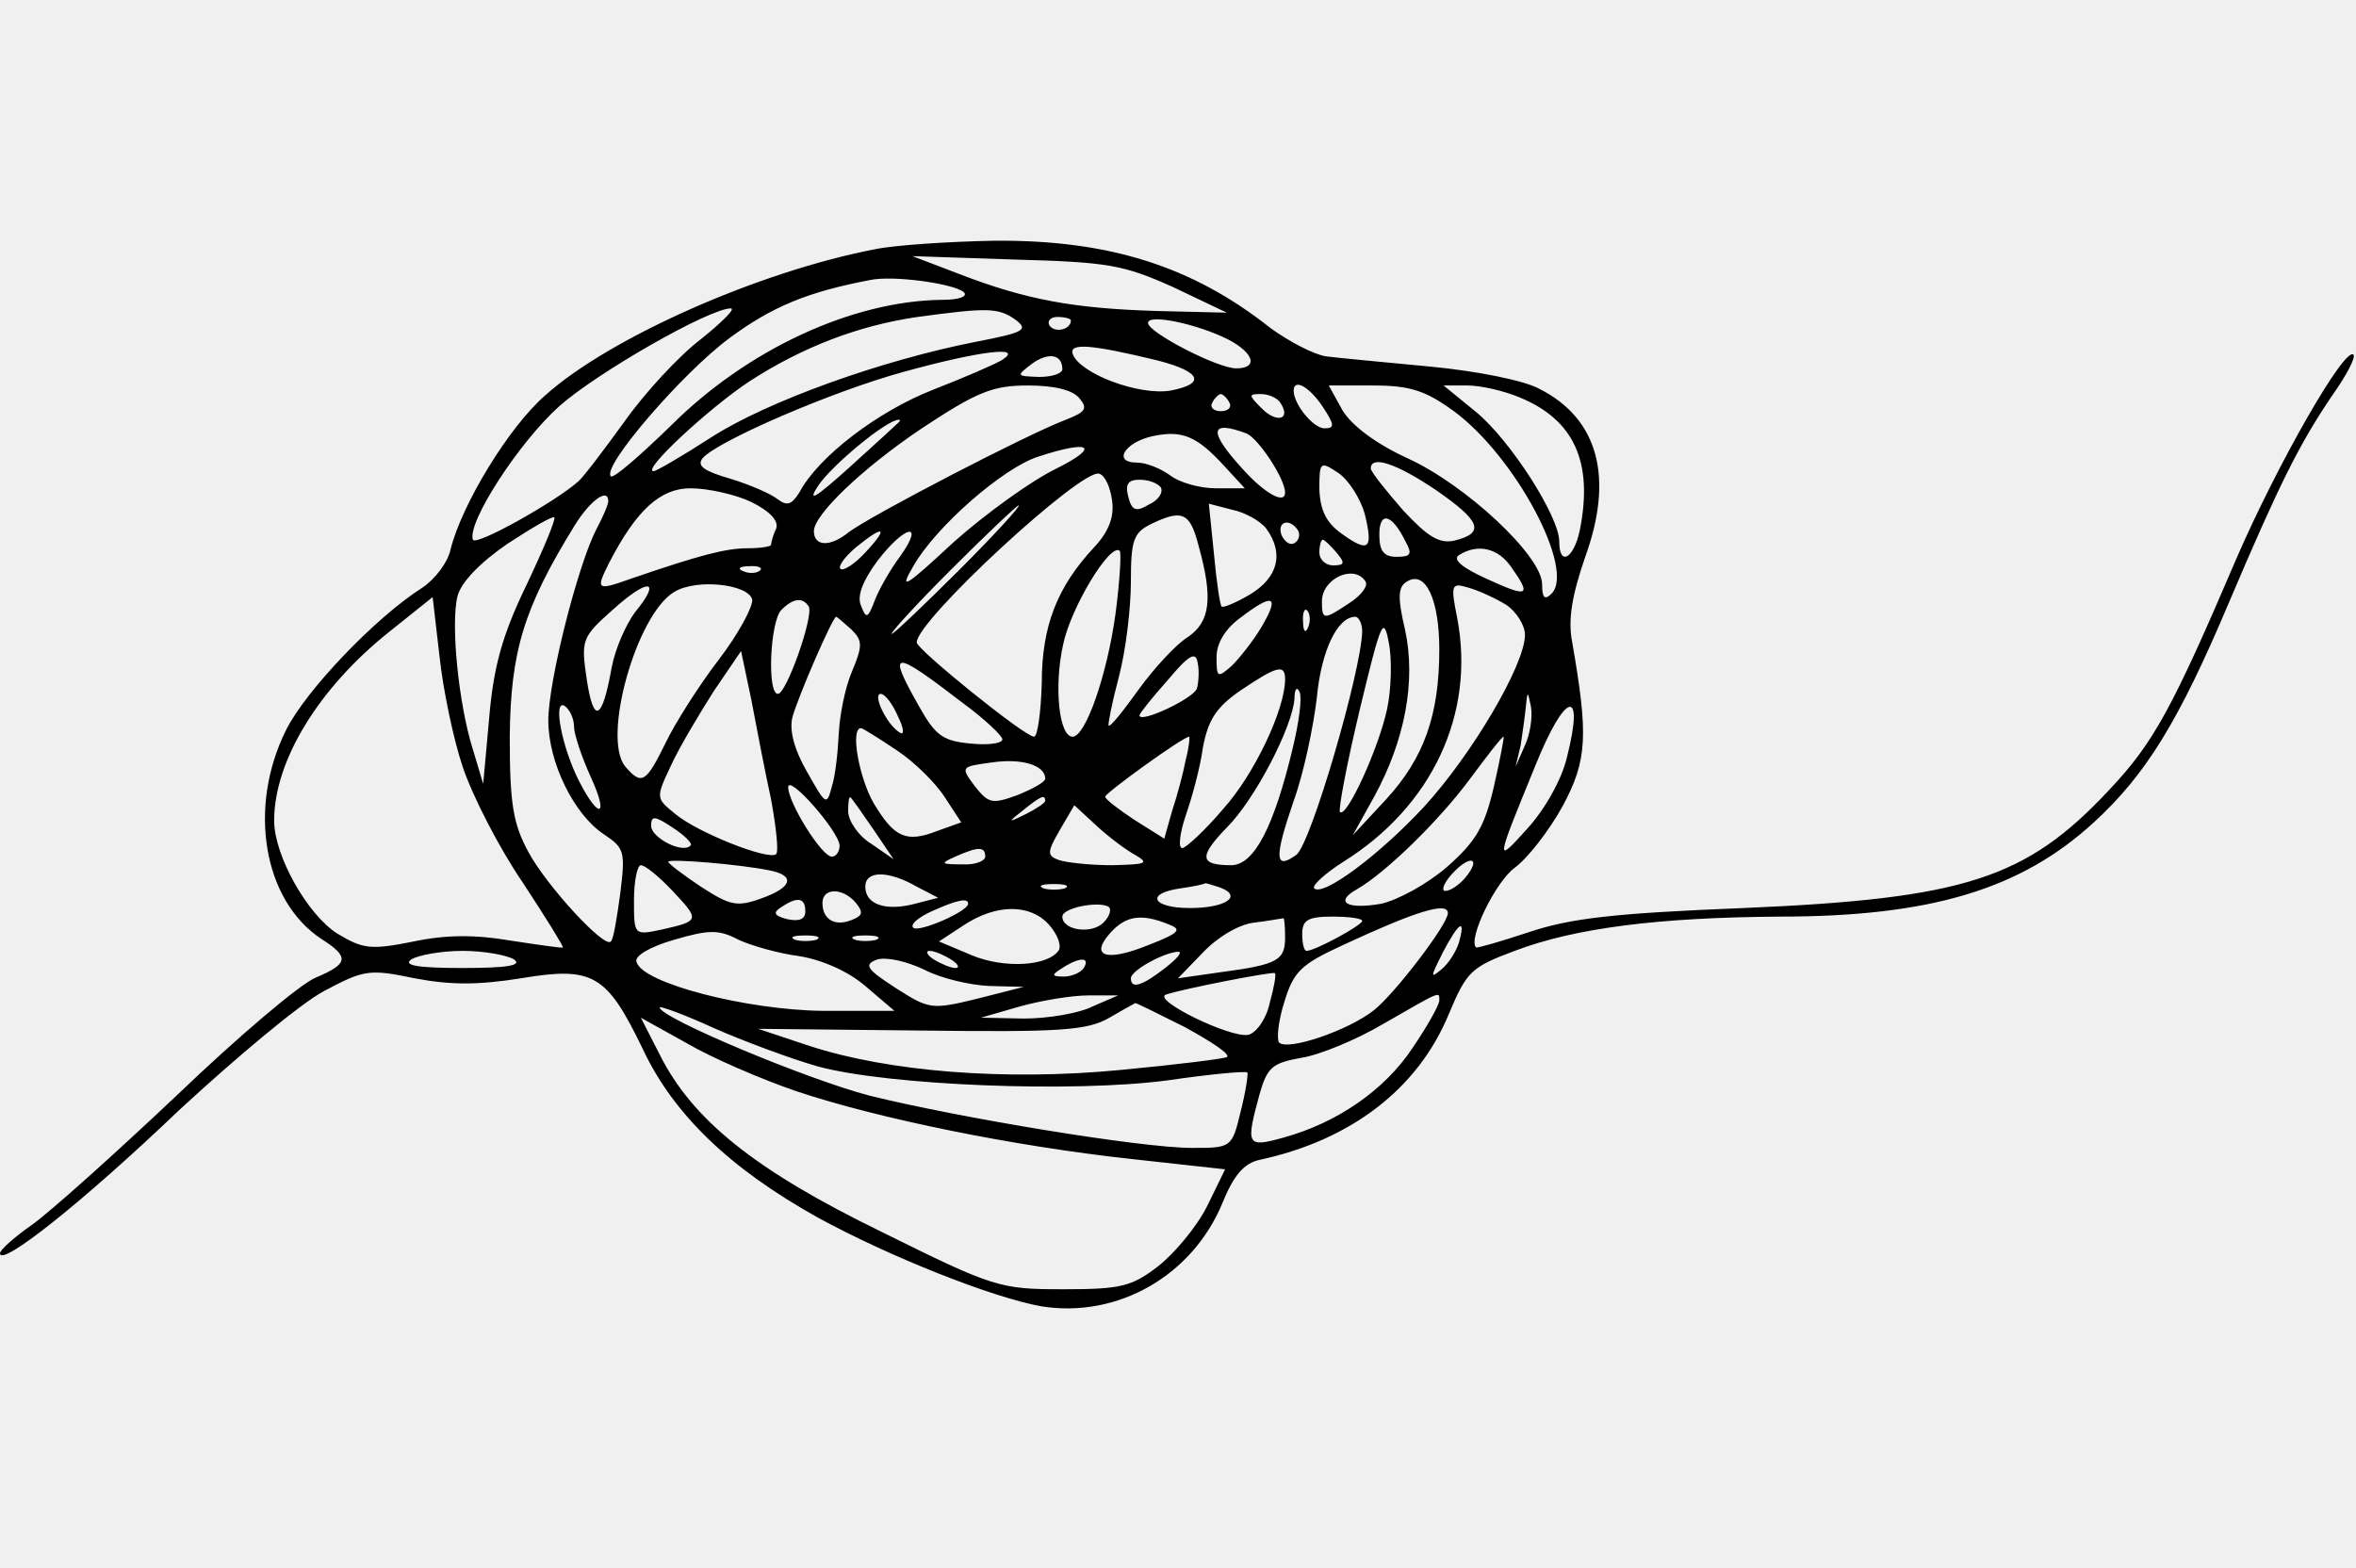
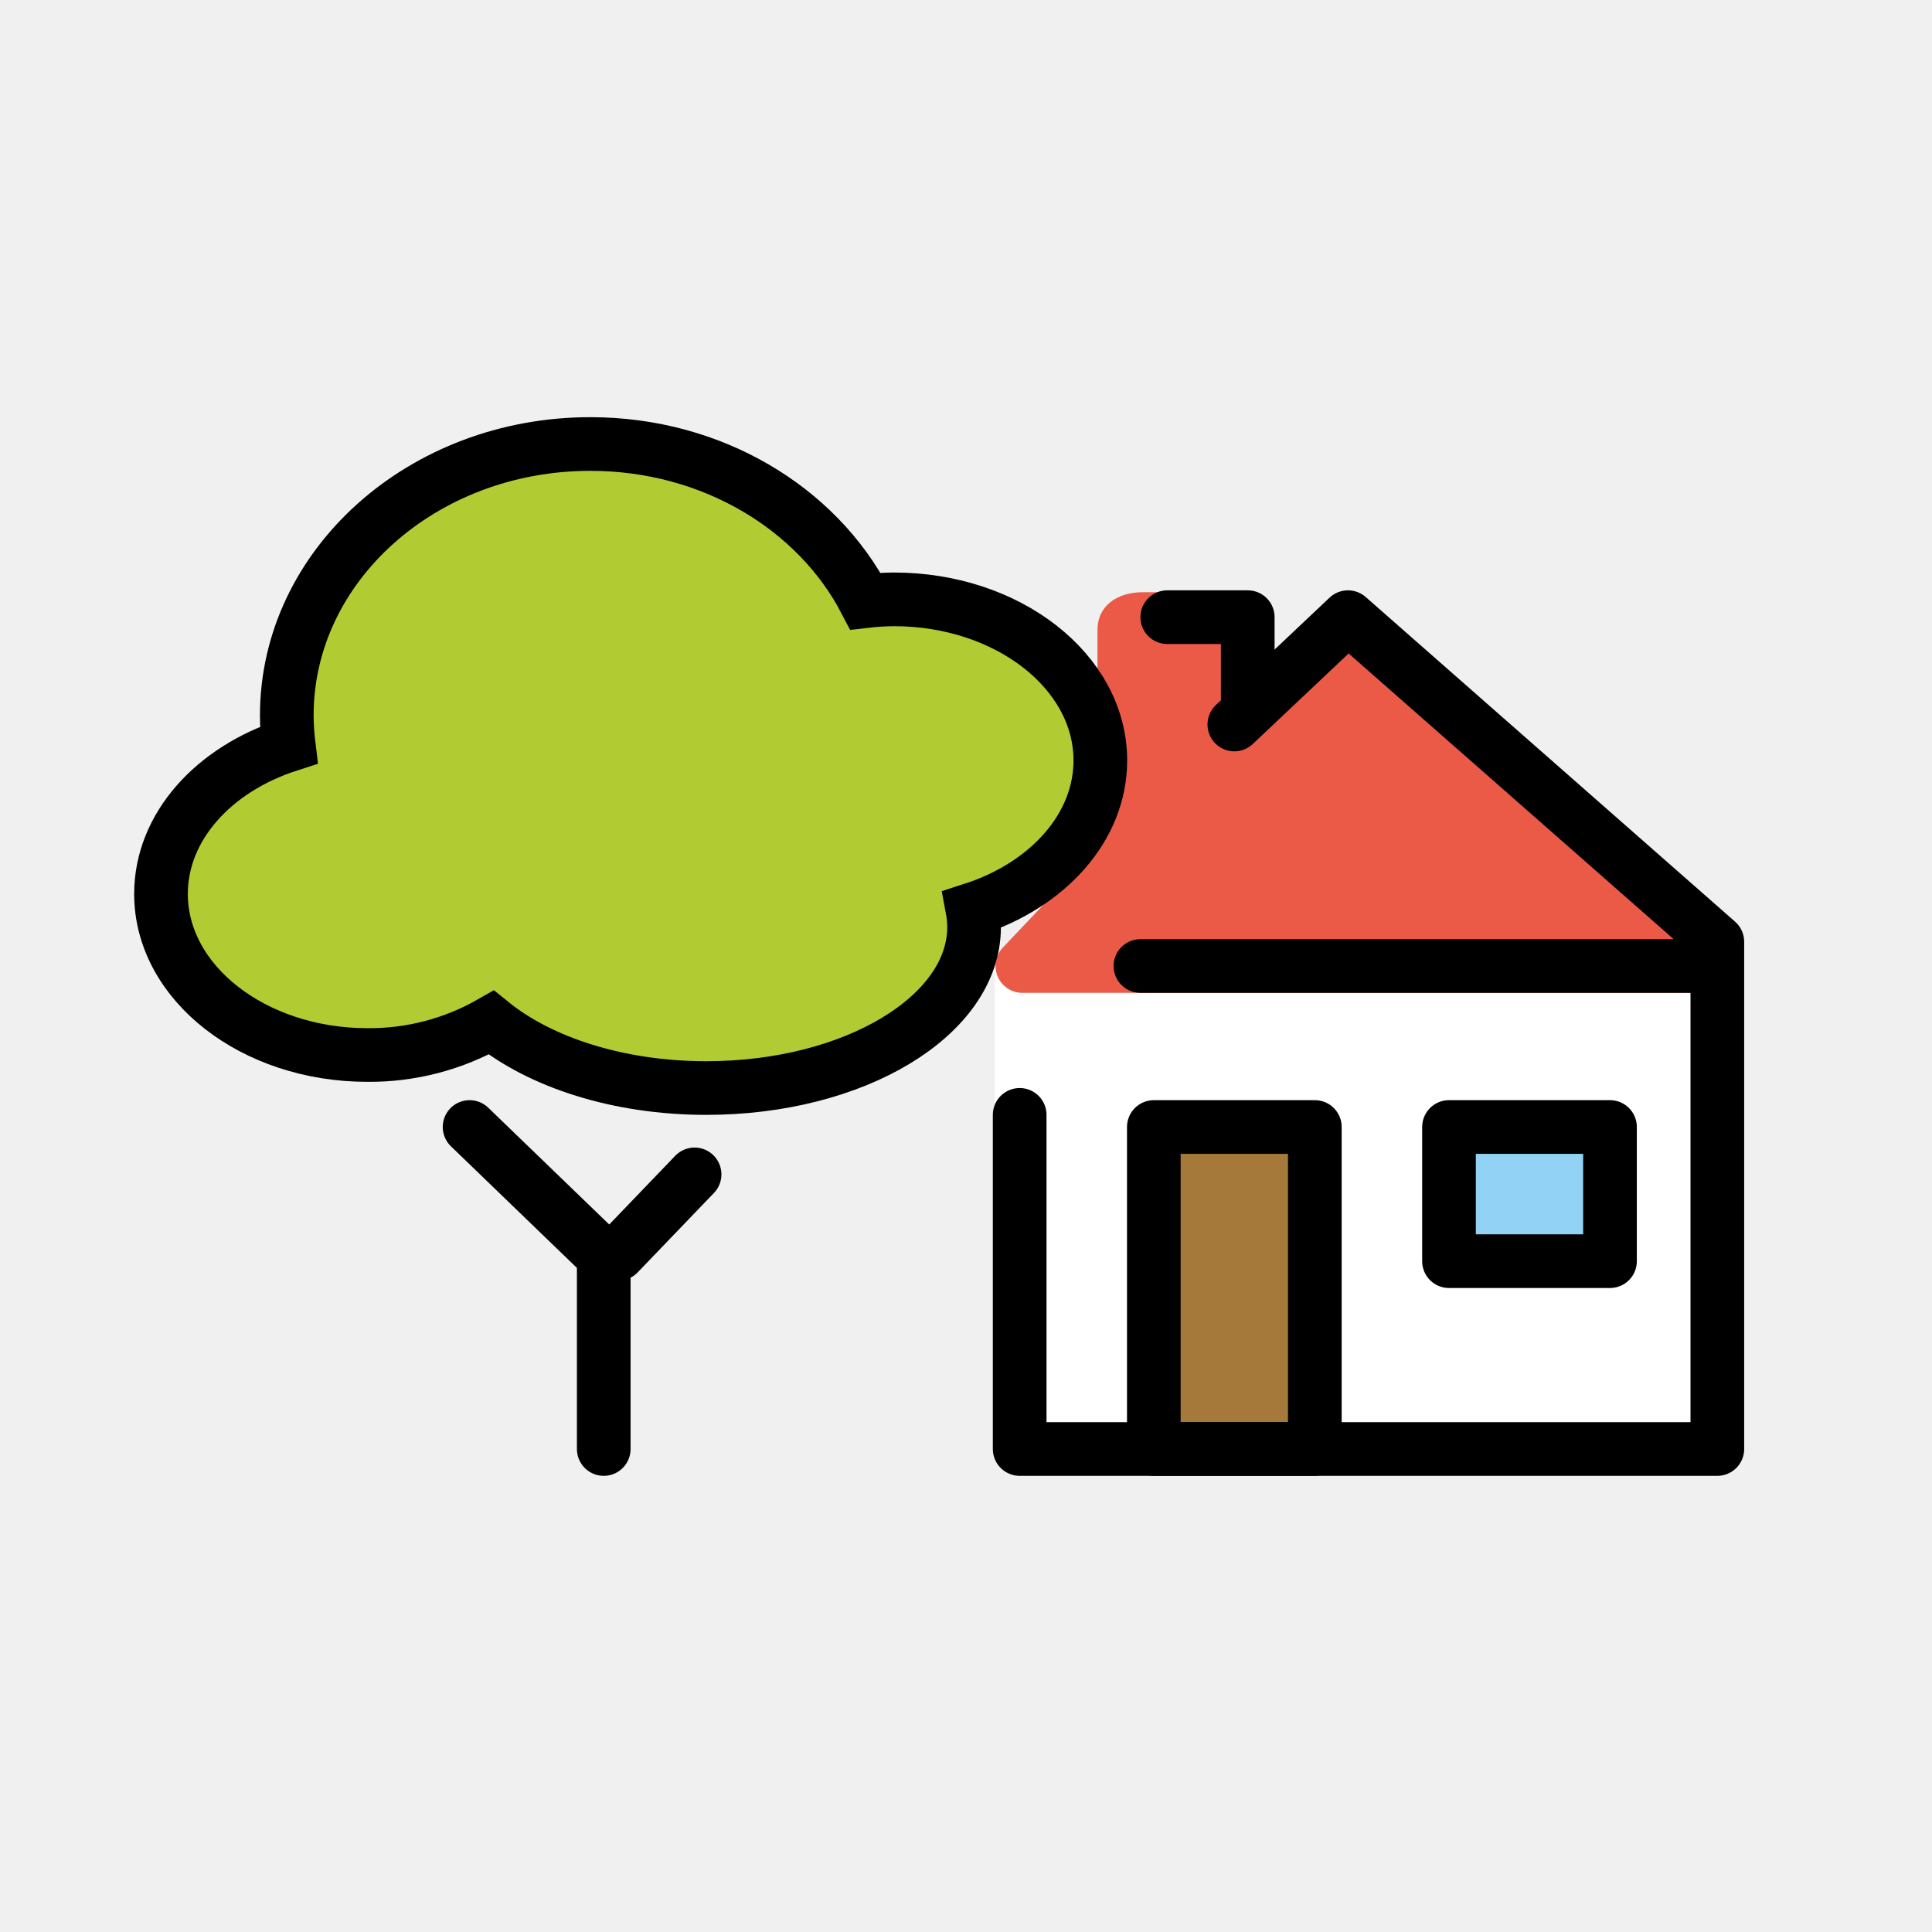
- <svg xmlns="http://www.w3.org/2000/svg" version="1.0" width="275pt" height="183pt" viewBox="0 0 275 183" preserveAspectRatio="xMidYMid meet">
-   <g transform="translate(0,183) scale(0.1,-0.1)" fill="#000000" stroke="none">
-     <path d="M1021 1539 c-135 -26 -309 -103 -384 -170 -43 -37 -98 -128 -111 -180 -3 -15 -18 -35 -33 -45 -55 -35 -136 -120 -159 -166 -45 -90 -27 -199 41 -244 33 -21 32 -29 -6 -45 -18 -7 -91 -69 -163 -138 -73 -69 -149 -137 -169 -151 -20 -14 -37 -29 -37 -33 0 -17 97 60 209 167 66 61 141 124 169 139 47 25 53 26 106 15 42 -8 74 -8 124 0 84 14 100 5 142 -82 36 -77 102 -140 204 -197 84 -46 205 -94 262 -104 89 -14 176 36 211 121 13 32 25 46 43 50 107 23 185 83 221 170 21 50 26 55 77 74 71 27 169 39 309 40 177 0 282 32 367 110 61 56 99 118 157 255 59 139 83 187 121 243 17 24 28 45 25 48 -10 10 -89 -128 -137 -239 -74 -173 -96 -214 -148 -269 -97 -104 -169 -127 -427 -138 -151 -6 -202 -12 -250 -28 -33 -11 -61 -19 -62 -18 -10 9 22 76 45 93 15 11 40 43 56 72 29 54 30 83 11 192 -5 26 0 54 15 98 34 93 16 162 -53 197 -18 10 -74 21 -127 26 -52 5 -107 10 -122 12 -14 2 -43 17 -65 33 -92 73 -190 103 -322 102 -53 -1 -116 -5 -140 -10z m348 -44 l63 -30 -83 2 c-96 3 -151 13 -229 43 l-55 21 120 -4 c108 -3 126 -6 184 -32z m-244 -6 c5 -5 -5 -9 -25 -9 -105 -1 -228 -58 -317 -147 -36 -35 -67 -62 -70 -59 -11 11 83 120 138 161 50 37 91 54 164 68 27 6 98 -4 110 -14z m-307 -55 c-25 -19 -65 -62 -89 -96 -24 -33 -48 -65 -54 -70 -27 -24 -120 -76 -123 -68 -7 20 54 114 101 156 44 39 175 114 200 114 6 0 -10 -16 -35 -36z m367 23 c16 -12 11 -15 -46 -26 -112 -22 -244 -70 -308 -111 -34 -22 -65 -40 -68 -40 -15 0 65 74 112 105 62 40 127 65 196 75 81 11 94 11 114 -3z m65 -1 c0 -11 -19 -15 -25 -6 -3 5 1 10 9 10 9 0 16 -2 16 -4z m183 -22 c31 -16 36 -34 10 -34 -22 0 -103 42 -103 53 0 11 57 -1 93 -19z m-81 -25 c50 -13 56 -27 14 -35 -37 -6 -106 20 -114 43 -4 13 22 11 100 -8z m-182 1 c-8 -5 -45 -21 -81 -35 -64 -25 -134 -78 -156 -120 -9 -14 -14 -16 -25 -8 -7 6 -32 17 -55 24 -31 9 -40 15 -33 24 17 20 151 78 235 101 87 24 141 31 115 14z m70 -11 c0 -5 -12 -9 -27 -9 -27 1 -27 1 -9 15 19 14 36 12 36 -6z m20 -34 c10 -12 7 -16 -16 -25 -45 -17 -226 -111 -253 -131 -22 -18 -41 -17 -41 1 0 19 56 73 126 120 65 43 83 50 124 50 30 0 52 -5 60 -15z m284 -10 c14 -21 14 -25 2 -25 -13 0 -36 28 -36 44 0 15 19 4 34 -19z m153 -5 c72 -53 142 -185 114 -213 -8 -8 -11 -5 -11 11 0 33 -89 116 -157 147 -37 17 -65 38 -76 56 l-16 29 52 0 c43 0 61 -6 94 -30z m77 16 c63 -26 86 -75 70 -155 -7 -33 -24 -43 -24 -13 0 29 -57 118 -97 151 l-38 31 28 0 c15 0 42 -6 61 -14z m-339 -6 c3 -5 -1 -10 -10 -10 -9 0 -13 5 -10 10 3 6 8 10 10 10 2 0 7 -4 10 -10z m60 -1 c12 -19 -5 -23 -22 -6 -16 16 -16 17 -1 17 9 0 20 -5 23 -11z m-446 -22 c-2 -2 -28 -26 -58 -53 -40 -36 -49 -41 -36 -21 16 24 80 77 94 77 2 0 2 -1 0 -3z m380 -51 l24 -26 -34 0 c-19 0 -43 7 -53 15 -11 8 -28 15 -39 15 -29 0 -14 24 19 31 34 7 51 0 83 -35z m26 38 c14 -6 45 -53 45 -69 0 -14 -23 -2 -50 28 -40 44 -38 57 5 41z m-222 -41 c-29 -14 -83 -53 -120 -86 -57 -53 -64 -57 -47 -28 26 46 105 115 146 128 61 20 73 12 21 -14z m360 -53 c10 -41 5 -46 -27 -23 -18 13 -25 27 -26 52 0 32 1 33 22 19 12 -8 26 -30 31 -48z m83 28 c52 -36 58 -50 22 -59 -18 -4 -31 4 -60 35 -20 23 -37 44 -38 49 0 16 30 6 76 -25z m-378 -12 c3 -19 -4 -37 -21 -55 -43 -46 -61 -92 -61 -158 -1 -35 -5 -63 -9 -63 -11 0 -137 102 -137 110 0 26 193 204 213 197 7 -2 13 -16 15 -31z m57 15 c3 -6 -3 -15 -14 -20 -15 -9 -20 -7 -24 9 -4 15 0 20 13 20 11 0 21 -4 25 -9z m-478 -17 c22 -11 32 -22 29 -31 -4 -8 -6 -17 -6 -19 0 -2 -12 -4 -27 -4 -26 0 -56 -8 -135 -35 -42 -15 -43 -14 -27 18 32 62 60 87 95 87 20 0 52 -7 71 -16z m-167 1 c0 -4 -6 -18 -14 -33 -22 -43 -56 -178 -56 -223 0 -49 30 -110 65 -133 24 -16 25 -20 19 -69 -4 -29 -8 -54 -11 -56 -7 -9 -75 65 -96 104 -18 33 -22 56 -22 135 1 99 16 150 76 247 18 29 39 44 39 28z m410 -80 c-41 -41 -77 -75 -79 -75 -3 0 28 34 69 75 41 41 77 75 79 75 3 0 -28 -34 -69 -75z m358 48 c21 -29 14 -57 -19 -77 -17 -10 -32 -16 -33 -14 -2 1 -6 29 -9 61 l-6 59 27 -7 c15 -3 33 -13 40 -22z m-864 -67 c-28 -58 -38 -95 -43 -154 l-7 -77 -12 40 c-17 54 -26 147 -18 179 4 16 26 39 58 61 29 19 53 33 55 31 2 -2 -13 -38 -33 -80z m785 47 c17 -61 14 -89 -13 -107 -13 -8 -39 -36 -57 -61 -18 -25 -33 -44 -35 -42 -1 1 4 27 12 57 8 30 14 80 14 111 0 48 3 57 23 67 37 18 46 14 56 -25z m241 6 c9 -16 7 -19 -10 -19 -15 0 -20 7 -20 26 0 27 14 25 30 -7z m-125 12 c3 -5 1 -12 -4 -15 -5 -3 -11 1 -15 9 -6 16 9 21 19 6z m-505 -26 c-13 -14 -26 -22 -29 -19 -3 3 5 14 18 25 33 27 39 24 11 -6z m41 -4 c-12 -16 -25 -39 -30 -52 -8 -21 -10 -22 -16 -6 -5 11 2 29 19 52 32 42 56 47 27 6z m509 4 c10 -12 10 -15 -4 -15 -9 0 -16 7 -16 15 0 8 2 15 4 15 2 0 9 -7 16 -15z m-258 -72 c-10 -72 -35 -143 -50 -143 -16 0 -22 59 -11 108 9 43 55 119 66 109 2 -3 0 -36 -5 -74z m462 55 c24 -34 20 -36 -28 -14 -29 13 -41 23 -33 28 22 14 46 8 61 -14z m-877 -4 c-3 -3 -12 -4 -19 -1 -8 3 -5 6 6 6 11 1 17 -2 13 -5z m707 -13 c3 -5 -5 -16 -19 -25 -30 -20 -32 -20 -32 2 0 27 38 44 51 23z m86 -79 c0 -77 -18 -127 -62 -175 l-39 -42 25 45 c36 66 49 135 36 195 -9 38 -8 50 2 56 22 14 38 -21 38 -79z m-939 43 c-11 -15 -23 -43 -27 -64 -11 -62 -21 -67 -29 -15 -7 47 -6 50 30 82 42 38 58 36 26 -3z m137 15 c1 -8 -16 -40 -39 -70 -23 -30 -51 -74 -62 -97 -23 -47 -28 -50 -47 -28 -28 33 13 178 57 204 26 16 87 9 91 -9z m880 -6 c12 -8 22 -24 22 -35 0 -35 -62 -140 -118 -201 -53 -57 -118 -105 -128 -95 -3 3 12 17 34 31 104 65 154 173 133 284 -8 40 -7 42 13 36 11 -3 31 -12 44 -20z m-1218 -189 c11 -33 42 -94 70 -135 27 -41 48 -75 47 -76 -1 -1 -28 3 -61 8 -41 7 -75 7 -113 -1 -50 -10 -59 -9 -89 9 -35 22 -74 91 -74 132 0 70 52 155 135 221 l50 40 8 -69 c4 -38 16 -96 27 -129z m404 187 c6 -11 -26 -102 -36 -102 -13 0 -9 85 4 98 14 14 25 15 32 4z m529 -23 c-10 -17 -26 -37 -35 -46 -17 -15 -18 -14 -18 10 0 16 10 33 28 46 38 29 46 26 25 -10z m54 -1 c-3 -8 -6 -5 -6 6 -1 11 2 17 5 13 3 -3 4 -12 1 -19z m-533 -3 c13 -13 13 -19 0 -50 -8 -19 -14 -51 -15 -72 -1 -21 -4 -49 -8 -61 -6 -23 -7 -22 -29 17 -15 26 -21 49 -17 64 7 25 47 117 51 117 1 0 9 -7 18 -15z m596 -2 c-1 -46 -60 -249 -77 -261 -25 -18 -26 -4 -3 63 12 33 23 87 27 120 5 55 24 95 45 95 4 0 8 -8 8 -17z m29 -91 c-10 -46 -47 -127 -55 -120 -2 3 8 56 23 119 25 104 28 111 34 79 4 -19 3 -55 -2 -78z m-719 -105 c6 -33 9 -61 6 -64 -8 -8 -92 25 -118 47 -22 18 -23 18 -5 56 10 22 33 60 50 87 l32 47 12 -57 c6 -32 16 -84 23 -116z m497 129 c-5 -12 -67 -41 -67 -31 0 2 15 21 33 41 25 30 33 34 35 20 2 -9 1 -23 -1 -30z m-274 -16 c26 -19 47 -39 47 -43 0 -5 -17 -7 -37 -5 -32 3 -41 9 -60 43 -38 67 -32 68 50 5z m377 27 c0 -35 -36 -111 -72 -151 -22 -26 -44 -46 -48 -46 -5 0 -3 17 4 38 7 20 17 56 20 79 6 32 15 47 44 67 43 29 52 31 52 13z m9 -80 c-22 -92 -45 -137 -72 -137 -37 0 -38 10 -5 44 33 33 77 118 79 151 0 11 3 14 6 7 3 -7 -1 -36 -8 -65z m-461 37 c7 -14 8 -23 2 -19 -15 9 -32 45 -22 45 5 0 14 -12 20 -26z m732 -34 l-11 -25 6 25 c2 14 5 34 6 45 2 19 2 19 6 0 2 -12 -1 -32 -7 -45z m49 -14 c-6 -26 -26 -61 -46 -83 -38 -42 -38 -42 9 73 35 87 58 93 37 10z m-1159 36 c0 -9 9 -36 20 -60 21 -46 9 -49 -14 -4 -20 39 -31 96 -17 88 6 -4 11 -15 11 -24z m377 -28 c21 -14 46 -39 56 -55 l19 -29 -28 -10 c-36 -14 -50 -8 -74 32 -17 29 -28 88 -15 88 2 0 21 -12 42 -26z m337 -11 c-3 -16 -10 -42 -16 -60 l-9 -32 -35 22 c-18 12 -34 24 -34 27 1 5 91 70 98 70 1 0 0 -12 -4 -27z m360 -30 c-11 -48 -21 -65 -55 -95 -23 -20 -58 -39 -77 -43 -40 -7 -55 2 -28 17 33 19 95 79 132 129 20 27 37 49 39 49 1 0 -4 -26 -11 -57z m-524 8 c0 -4 -15 -12 -32 -19 -30 -11 -34 -10 -50 10 -17 23 -17 23 20 28 34 5 62 -3 62 -19z m-240 -78 c0 -7 -4 -13 -9 -13 -12 0 -51 63 -51 81 0 16 59 -51 60 -68z m40 18 l23 -34 -26 18 c-15 9 -27 27 -27 38 0 11 1 18 3 16 2 -2 14 -19 27 -38z m200 34 c0 -2 -10 -9 -22 -15 -22 -11 -22 -10 -4 4 21 17 26 19 26 11z m105 -63 c17 -10 13 -11 -27 -12 -25 0 -53 3 -62 6 -14 5 -14 9 1 35 l17 29 26 -24 c14 -13 34 -28 45 -34z m-519 11 c-9 -10 -46 9 -46 23 0 12 4 12 25 -2 14 -9 24 -19 21 -21z m344 -13 c0 -5 -12 -10 -27 -9 -25 0 -26 1 -8 9 27 12 35 12 35 0z m-252 -16 c31 -6 27 -20 -10 -33 -28 -10 -36 -8 -70 14 -21 14 -38 27 -38 29 0 4 84 -3 118 -10z m812 -9 c-7 -8 -17 -15 -23 -15 -5 0 -2 9 8 20 21 23 35 19 15 -5z m-925 -15 c32 -34 32 -35 -12 -45 -33 -7 -33 -7 -33 34 0 23 4 41 8 41 5 0 21 -13 37 -30z m285 5 l25 -13 -27 -7 c-34 -9 -58 -1 -58 20 0 19 27 19 60 0z m173 -2 c-7 -2 -19 -2 -25 0 -7 3 -2 5 12 5 14 0 19 -2 13 -5z m181 1 c27 -10 7 -24 -35 -24 -44 0 -53 17 -11 23 15 2 28 5 29 6 1 0 8 -2 17 -5z m-425 -18 c9 -11 8 -15 -5 -20 -20 -8 -34 1 -34 20 0 18 24 18 39 0z m-59 -10 c0 -9 -7 -12 -21 -9 -16 4 -17 8 -7 14 19 13 28 11 28 -5z m190 9 c0 -9 -58 -34 -64 -28 -4 4 6 12 21 19 31 14 43 16 43 9z m158 -22 c-14 -14 -48 -9 -48 7 0 10 40 18 53 12 5 -2 3 -11 -5 -19z m-64 -2 c10 -11 15 -24 12 -30 -12 -19 -64 -22 -102 -6 l-38 16 29 19 c38 25 77 25 99 1z m466 13 c0 -13 -62 -94 -86 -113 -30 -24 -101 -48 -111 -38 -3 4 -1 25 6 47 11 36 19 44 69 67 84 39 122 51 122 37z m-326 -13 c16 -6 13 -10 -23 -24 -49 -20 -70 -14 -45 14 18 20 36 23 68 10z m136 -15 c0 -27 -8 -32 -76 -41 l-49 -7 29 30 c17 18 42 33 60 35 17 2 32 5 34 5 1 1 2 -9 2 -22z m90 19 c0 -5 -55 -35 -65 -35 -3 0 -5 9 -5 20 0 16 7 20 35 20 19 0 35 -2 35 -5z m-658 -41 c26 -4 57 -17 78 -35 l34 -29 -84 0 c-88 1 -210 32 -217 57 -3 7 16 18 44 26 41 12 52 12 75 0 15 -7 47 -16 70 -19z m771 16 c-3 -10 -12 -25 -21 -32 -13 -11 -12 -8 2 20 19 36 27 41 19 12z m-750 3 c-7 -2 -19 -2 -25 0 -7 3 -2 5 12 5 14 0 19 -2 13 -5z m70 0 c-7 -2 -19 -2 -25 0 -7 3 -2 5 12 5 14 0 19 -2 13 -5z m-423 -23 c10 -7 -8 -10 -60 -10 -52 0 -70 3 -60 10 8 5 35 10 60 10 25 0 52 -5 60 -10z m555 -31 l40 -1 -55 -14 c-53 -13 -56 -12 -95 13 -34 22 -37 27 -21 33 11 3 34 -2 55 -12 19 -10 53 -18 76 -19z m-45 31 c8 -5 11 -10 5 -10 -5 0 -17 5 -25 10 -8 5 -10 10 -5 10 6 0 17 -5 25 -10z m250 -10 c-27 -21 -40 -25 -40 -12 0 9 38 30 55 31 6 0 -1 -8 -15 -19z m-95 0 c-3 -5 -14 -10 -23 -10 -15 0 -15 2 -2 10 20 13 33 13 25 0z m217 -41 c-4 -19 -16 -35 -25 -37 -21 -4 -113 41 -96 47 21 7 124 27 127 25 2 -1 -1 -17 -6 -35z m-207 -4 c-16 -8 -52 -14 -80 -14 l-50 1 45 13 c25 7 61 13 80 13 l35 0 -30 -13z m405 7 c0 -5 -14 -30 -31 -55 -33 -50 -89 -88 -151 -105 -43 -12 -44 -9 -28 50 9 32 15 37 48 43 21 3 65 21 97 40 68 39 65 38 65 27z m-725 -77 c81 -22 298 -31 409 -16 48 7 90 11 92 9 1 -2 -2 -23 -8 -46 -10 -42 -11 -42 -57 -42 -59 0 -271 35 -376 61 -73 19 -245 91 -245 103 0 2 28 -8 63 -24 34 -15 90 -36 122 -45z m428 46 c31 -17 54 -32 49 -35 -4 -2 -60 -9 -124 -15 -135 -13 -271 -2 -363 28 l-60 20 190 -2 c163 -2 194 0 220 15 17 10 30 17 30 17 0 1 26 -12 58 -28z m-453 -75 c96 -32 253 -64 391 -79 l109 -12 -21 -43 c-12 -24 -38 -55 -57 -70 -31 -24 -44 -27 -111 -27 -74 0 -81 2 -212 67 -148 72 -221 131 -259 207 l-22 43 54 -30 c29 -17 87 -42 128 -56z" />
+ <svg xmlns="http://www.w3.org/2000/svg" id="emoji" viewBox="0 0 72 72" version="1.1">
+   <g id="color">
+     <rect x="37.075" y="36.053" width="26.884" height="18.114" fill="#FFFFFF" />
+     <polygon fill="#EA5A47" stroke="#EA5A47" stroke-linecap="round" stroke-linejoin="round" stroke-miterlimit="10" stroke-width="2" points="50.235,23.2 38.1,36 63.5,36" />
+     <path fill="#EA5A47" d="M47.3,26l-6.4,6.059v-8.573c0-0.931,0.755-1.416,1.686-1.416h3.028 c0.931,0,1.686,0.485,1.686,1.416C47.3,23.486,47.3,26,47.3,26z" />
+     <rect x="43" y="42" width="6" height="12" fill="#A57939" />
+     <rect x="54" y="42" width="6" height="5" fill="#92D3F5" />
+     <path fill="#B1CC33" d="M41.006,28.339c0-3.312-3.445-6.003-7.694-6.003c-0.355,0.003-0.71,0.025-1.062,0.066 c-1.8-3.455-5.707-5.855-10.25-5.855c-6.248,0-11.312,4.529-11.312,10.114c0.001,0.369,0.025,0.738,0.07,1.104 C7.966,28.666,6,30.81,6,33.314c0,3.312,3.445,6.003,7.694,6.003c1.615,0.014,3.206-0.402,4.614-1.207 c1.818,1.477,4.726,2.438,8.015,2.438c5.511,0,9.978-2.688,9.978-6.003c-0.001-0.219-0.021-0.438-0.061-0.653 C39.036,32.99,41.006,30.845,41.006,28.339z" />
+   </g>
+   <g id="hair" />
+   <g id="skin" />
+   <g id="skin-shadow" />
+   <g id="line">
+     <polyline fill="none" stroke="#000000" stroke-linecap="round" stroke-linejoin="round" stroke-miterlimit="10" stroke-width="2" points="46,27 50.235,23 64,35.098 64,54 38,54 38,41.548" />
+     <rect x="43" y="42" width="6" height="12" fill="none" stroke="#000000" stroke-linecap="round" stroke-linejoin="round" stroke-miterlimit="10" stroke-width="2" />
+     <rect x="54" y="42" width="6" height="5" fill="none" stroke="#000000" stroke-linecap="round" stroke-linejoin="round" stroke-miterlimit="10" stroke-width="2" />
+     <polyline fill="none" stroke="#000000" stroke-linecap="round" stroke-linejoin="round" stroke-miterlimit="10" stroke-width="2" points="43.5,23 46.5,23 46.5,26" />
+     <path fill="none" stroke="#000000" stroke-miterlimit="10" stroke-width="2" d="M31.245,39.34" />
+     <polyline fill="none" stroke="#000000" stroke-linecap="round" stroke-linejoin="round" stroke-width="2" points="22.5,54 22.5,46.827 17.5,42" />
+     <line x1="23.041" x2="25.885" y1="46.727" y2="43.766" fill="none" stroke="#000000" stroke-linecap="round" stroke-linejoin="round" stroke-width="2" />
+     <path fill="none" stroke="#000000" stroke-linecap="round" stroke-miterlimit="10" stroke-width="2" d="M41.006,28.339 c0-3.312-3.445-6.003-7.694-6.003c-0.355,0.003-0.71,0.025-1.062,0.066c-1.8-3.455-5.707-5.855-10.25-5.855 c-6.248,0-11.312,4.529-11.312,10.114c0.001,0.369,0.025,0.738,0.07,1.104C7.966,28.666,6,30.81,6,33.314 c0,3.312,3.445,6.003,7.694,6.003c1.615,0.014,3.206-0.402,4.614-1.207c1.818,1.477,4.726,2.438,8.015,2.438 c5.511,0,9.978-2.688,9.978-6.003c-0.001-0.219-0.021-0.438-0.061-0.653 C39.036,32.99,41.006,30.845,41.006,28.339z" />
+     <line x1="63.5" x2="42.5" y1="36" y2="36" fill="none" stroke="#000000" stroke-linecap="round" stroke-linejoin="round" stroke-miterlimit="10" stroke-width="2" />
  </g>
</svg>
